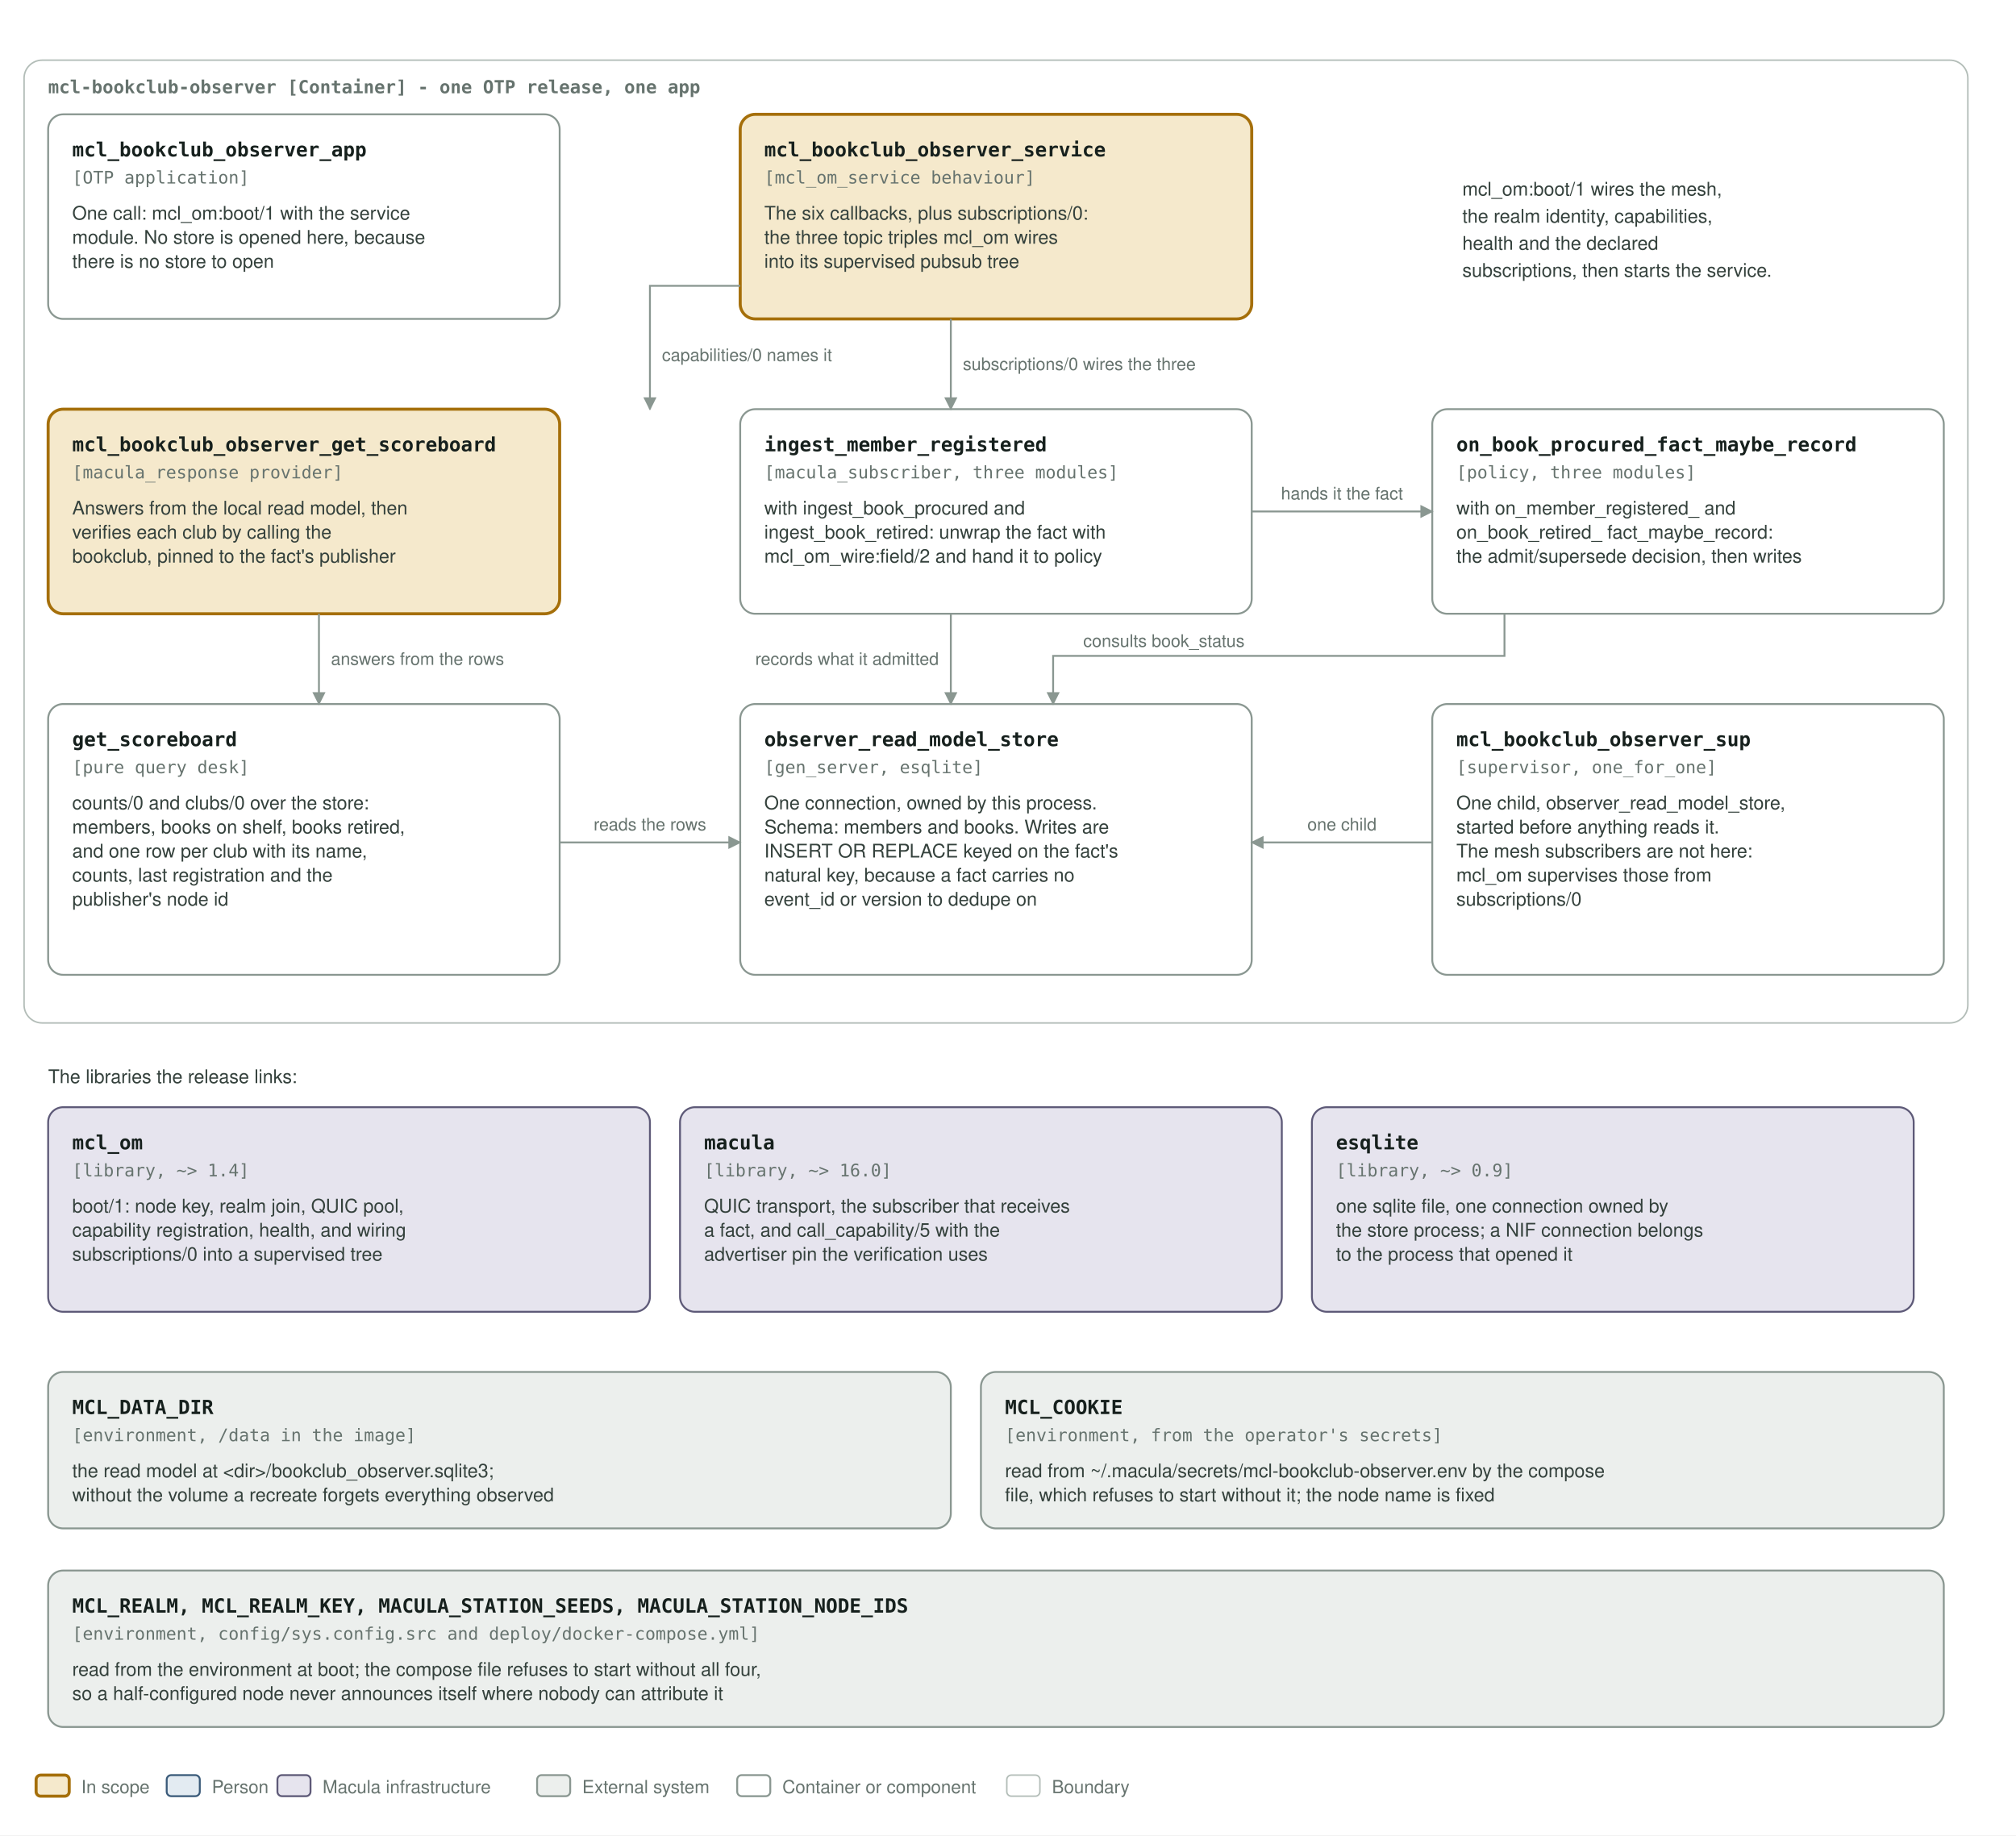
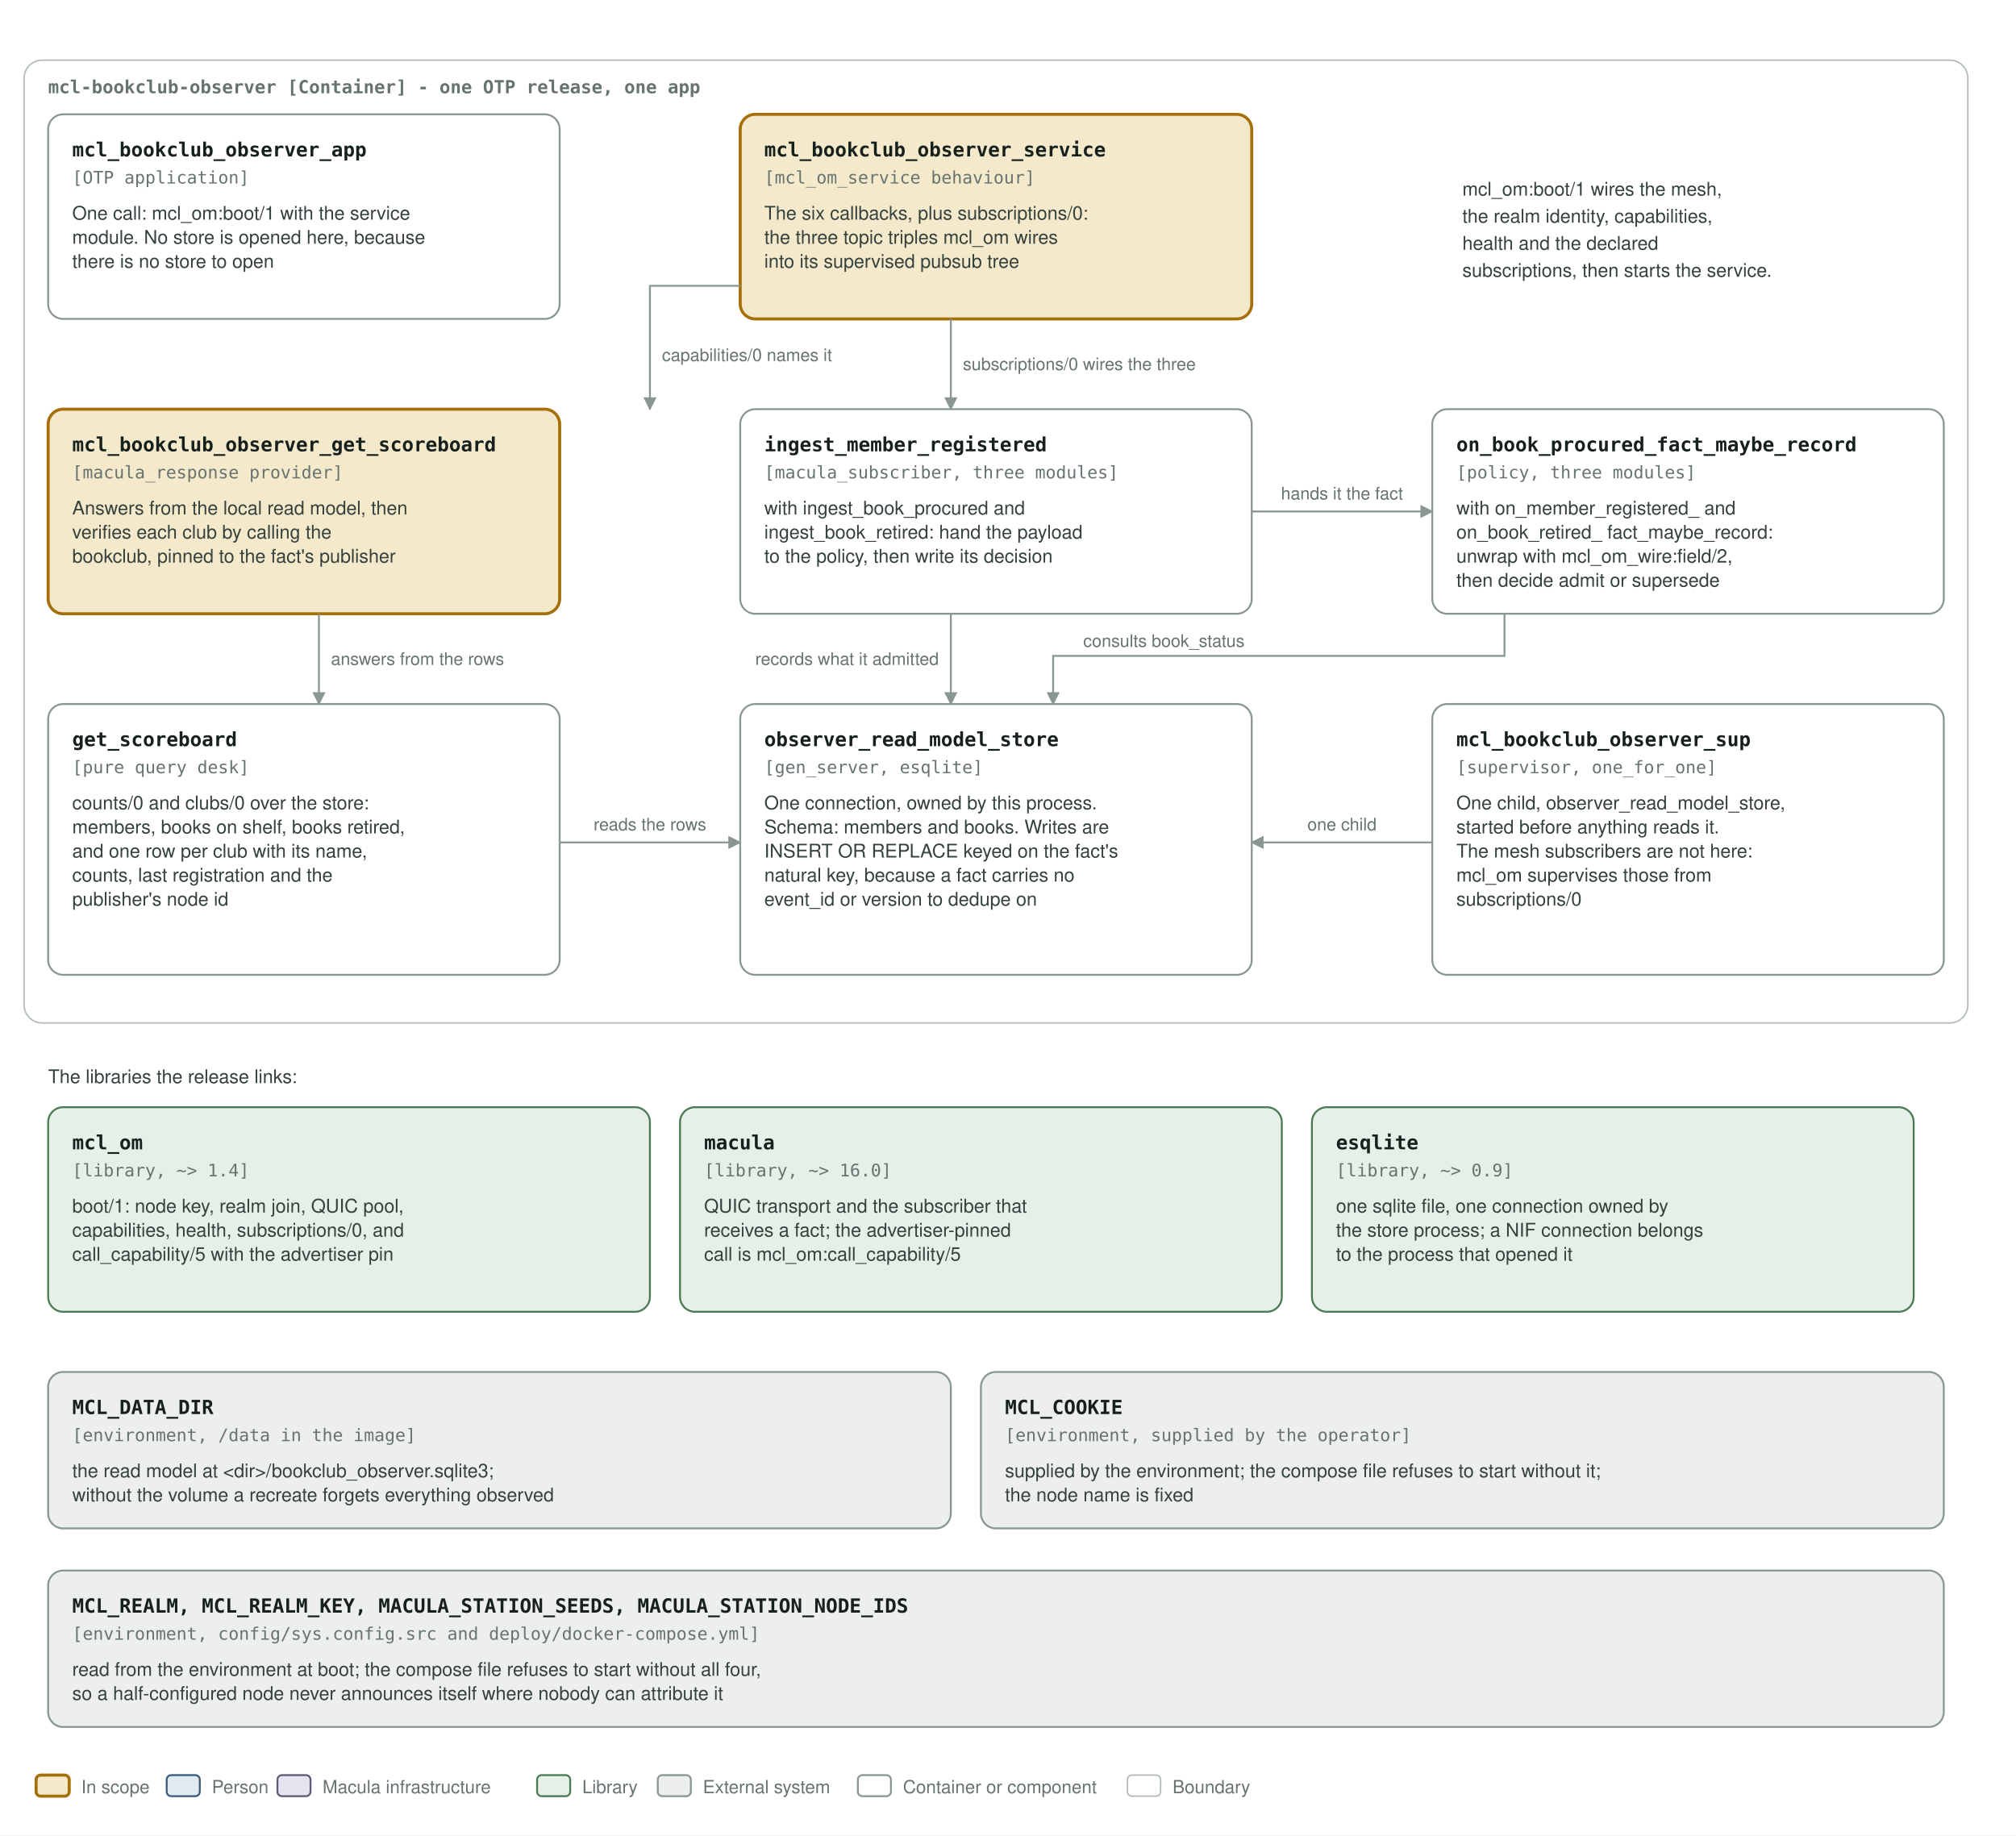
<svg xmlns="http://www.w3.org/2000/svg" viewBox="0 0 1340 1220" role="img" aria-label="mcl-bookclub-observer components">
  <style>
.t-name { font-family: "Atkinson Hyperlegible", "Segoe UI", system-ui, -apple-system, Helvetica, Arial, sans-serif; font-size: 15px; font-weight: 700; }
.t-desc { font-family: "Atkinson Hyperlegible", "Segoe UI", system-ui, -apple-system, Helvetica, Arial, sans-serif; font-size: 12.5px; }
.t-rel { font-family: "Atkinson Hyperlegible", "Segoe UI", system-ui, -apple-system, Helvetica, Arial, sans-serif; font-size: 11.5px; paint-order: stroke; stroke-width: 4px; stroke-linejoin: round; }
.t-code { font-family: "JetBrains Mono", ui-monospace, Menlo, Consolas, monospace; font-size: 13px; font-weight: 600; }
.t-type { font-family: "JetBrains Mono", ui-monospace, Menlo, Consolas, monospace; font-size: 11.5px; }
.t-bound { font-family: "JetBrains Mono", ui-monospace, Menlo, Consolas, monospace; font-size: 12px; font-weight: 600; }
.t-leg { font-family: "Atkinson Hyperlegible", "Segoe UI", system-ui, -apple-system, Helvetica, Arial, sans-serif; font-size: 12px; }
.edge { fill: none; stroke-width: 1.25; }
.edge-later { fill: none; stroke-width: 1.25; stroke-dasharray: 5 4; }
.bg { fill: #FFFFFF; }
.b-sys { fill: #F5E9CC; stroke: #A56F0A; stroke-width: 2; }
.b-per { fill: #E3EBF2; stroke: #3B5B7A; stroke-width: 1.25; }
.b-mac { fill: #E6E4EE; stroke: #5E5A78; stroke-width: 1.25; }
+ .b-lib { fill: #E7F0E8; stroke: #4A7A55; stroke-width: 1.25; }
.b-ext { fill: #ECEFED; stroke: #8A9791; stroke-width: 1.25; }
.b-cmp { fill: #FFFFFF; stroke: #8A9791; stroke-width: 1.25; }
.b-later { fill: none; stroke: #8A9791; stroke-width: 1.25; stroke-dasharray: 5 4; }
.bound { fill: none; stroke: #B3BDB8; stroke-width: 1; }
.head { fill: #3B5B7A; }
.t-name, .t-code { fill: #16201D; }
.t-type, .t-bound, .t-leg { fill: #66736E; }
.t-desc { fill: #34413C; }
.t-rel { fill: #66736E; stroke: #FFFFFF; }
.edge, .edge-later { stroke: #8A9791; }
.arrowhead { fill: #8A9791; }
@media (prefers-color-scheme: dark) {
.bg { fill: #171F1C; }
.b-sys { fill: #3A2E13; stroke: #E3AA3C; }
.b-per { fill: #1D2A36; stroke: #8EB4D8; }
.b-mac { fill: #26243A; stroke: #A9A4C8; }
+ .b-lib { fill: #1A241C; stroke: #8FBE9B; }
.b-ext { fill: #1C2421; stroke: #7D8B85; }
.b-cmp { fill: #171F1C; stroke: #7D8B85; }
.b-later { stroke: #7D8B85; }
.bound { stroke: #4A5752; }
.head { fill: #8EB4D8; }
.t-name, .t-code { fill: #E6ECE9; }
.t-type, .t-bound, .t-leg { fill: #93A09A; }
.t-desc { fill: #C3CDC8; }
.t-rel { fill: #93A09A; stroke: #171F1C; }
.edge, .edge-later { stroke: #7D8B85; }
.arrowhead { fill: #7D8B85; }
}
</style>
  <defs>
    <marker id="a" viewBox="0 0 10 10" refX="9" refY="5" markerWidth="7" markerHeight="7" orient="auto-start-reverse">
      <path class="arrowhead" d="M0 0L10 5L0 10z" />
    </marker>
  </defs>
  <rect class="bg" x="0" y="0" width="1340" height="1220" />
  <rect class="bound" x="16" y="40" width="1292" height="640" rx="12" />
  <text class="t-bound" x="32" y="62">mcl-bookclub-observer [Container] - one OTP release, one app</text>
  <rect class="b-cmp" x="32" y="76" width="340" height="136" rx="10" />
  <text class="t-code" x="48" y="104">mcl_bookclub_observer_app</text>
  <text class="t-type" x="48" y="122">[OTP application]</text>
  <text class="t-desc" x="48" y="146">One call: mcl_om:boot/1 with the service</text>
  <text class="t-desc" x="48" y="162">module. No store is opened here, because</text>
  <text class="t-desc" x="48" y="178">there is no store to open</text>
  <rect class="b-sys" x="492" y="76" width="340" height="136" rx="10" />
  <text class="t-code" x="508" y="104">mcl_bookclub_observer_service</text>
  <text class="t-type" x="508" y="122">[mcl_om_service behaviour]</text>
  <text class="t-desc" x="508" y="146">The six callbacks, plus subscriptions/0:</text>
  <text class="t-desc" x="508" y="162">the three topic triples mcl_om wires</text>
  <text class="t-desc" x="508" y="178">into its supervised pubsub tree</text>
  <text class="t-desc" x="972" y="130">mcl_om:boot/1 wires the mesh,</text>
  <text class="t-desc" x="972" y="148">the realm identity, capabilities,</text>
  <text class="t-desc" x="972" y="166">health and the declared</text>
  <text class="t-desc" x="972" y="184">subscriptions, then starts the service.</text>
  <rect class="b-sys" x="32" y="272" width="340" height="136" rx="10" />
  <text class="t-code" x="48" y="300">mcl_bookclub_observer_get_scoreboard</text>
  <text class="t-type" x="48" y="318">[macula_response provider]</text>
  <text class="t-desc" x="48" y="342">Answers from the local read model, then</text>
  <text class="t-desc" x="48" y="358">verifies each club by calling the</text>
  <text class="t-desc" x="48" y="374">bookclub, pinned to the fact's publisher</text>
  <rect class="b-cmp" x="492" y="272" width="340" height="136" rx="10" />
  <text class="t-code" x="508" y="300">ingest_member_registered</text>
  <text class="t-type" x="508" y="318">[macula_subscriber, three modules]</text>
  <text class="t-desc" x="508" y="342">with ingest_book_procured and</text>
-   <text class="t-desc" x="508" y="358">ingest_book_retired: unwrap the fact with</text>
-   <text class="t-desc" x="508" y="374">mcl_om_wire:field/2 and hand it to policy</text>
+   <text class="t-desc" x="508" y="358">ingest_book_retired: hand the payload</text>
+   <text class="t-desc" x="508" y="374">to the policy, then write its decision</text>
  <rect class="b-cmp" x="952" y="272" width="340" height="136" rx="10" />
  <text class="t-code" x="968" y="300">on_book_procured_fact_maybe_record</text>
  <text class="t-type" x="968" y="318">[policy, three modules]</text>
  <text class="t-desc" x="968" y="342">with on_member_registered_ and</text>
  <text class="t-desc" x="968" y="358">on_book_retired_ fact_maybe_record:</text>
-   <text class="t-desc" x="968" y="374">the admit/supersede decision, then writes</text>
+   <text class="t-desc" x="968" y="374">unwrap with mcl_om_wire:field/2,</text>
+   <text class="t-desc" x="968" y="390">then decide admit or supersede</text>
  <rect class="b-cmp" x="32" y="468" width="340" height="180" rx="10" />
  <text class="t-code" x="48" y="496">get_scoreboard</text>
  <text class="t-type" x="48" y="514">[pure query desk]</text>
  <text class="t-desc" x="48" y="538">counts/0 and clubs/0 over the store:</text>
  <text class="t-desc" x="48" y="554">members, books on shelf, books retired,</text>
  <text class="t-desc" x="48" y="570">and one row per club with its name,</text>
  <text class="t-desc" x="48" y="586">counts, last registration and the</text>
  <text class="t-desc" x="48" y="602">publisher's node id</text>
  <rect class="b-cmp" x="492" y="468" width="340" height="180" rx="10" />
  <text class="t-code" x="508" y="496">observer_read_model_store</text>
  <text class="t-type" x="508" y="514">[gen_server, esqlite]</text>
  <text class="t-desc" x="508" y="538">One connection, owned by this process.</text>
  <text class="t-desc" x="508" y="554">Schema: members and books. Writes are</text>
  <text class="t-desc" x="508" y="570">INSERT OR REPLACE keyed on the fact's</text>
  <text class="t-desc" x="508" y="586">natural key, because a fact carries no</text>
  <text class="t-desc" x="508" y="602">event_id or version to dedupe on</text>
  <rect class="b-cmp" x="952" y="468" width="340" height="180" rx="10" />
  <text class="t-code" x="968" y="496">mcl_bookclub_observer_sup</text>
  <text class="t-type" x="968" y="514">[supervisor, one_for_one]</text>
  <text class="t-desc" x="968" y="538">One child, observer_read_model_store,</text>
  <text class="t-desc" x="968" y="554">started before anything reads it.</text>
  <text class="t-desc" x="968" y="570">The mesh subscribers are not here:</text>
  <text class="t-desc" x="968" y="586">mcl_om supervises those from</text>
  <text class="t-desc" x="968" y="602">subscriptions/0</text>
  <text class="t-desc" x="32" y="720">The libraries the release links:</text>
-   <rect class="b-mac" x="32" y="736" width="400" height="136" rx="10" />
+   <rect class="b-lib" x="32" y="736" width="400" height="136" rx="10" />
  <text class="t-code" x="48" y="764">mcl_om</text>
  <text class="t-type" x="48" y="782">[library, ~&gt; 1.4]</text>
  <text class="t-desc" x="48" y="806">boot/1: node key, realm join, QUIC pool,</text>
-   <text class="t-desc" x="48" y="822">capability registration, health, and wiring</text>
-   <text class="t-desc" x="48" y="838">subscriptions/0 into a supervised tree</text>
-   <rect class="b-mac" x="452" y="736" width="400" height="136" rx="10" />
+   <text class="t-desc" x="48" y="822">capabilities, health, subscriptions/0, and</text>
+   <text class="t-desc" x="48" y="838">call_capability/5 with the advertiser pin</text>
+   <rect class="b-lib" x="452" y="736" width="400" height="136" rx="10" />
  <text class="t-code" x="468" y="764">macula</text>
  <text class="t-type" x="468" y="782">[library, ~&gt; 16.0]</text>
-   <text class="t-desc" x="468" y="806">QUIC transport, the subscriber that receives</text>
-   <text class="t-desc" x="468" y="822">a fact, and call_capability/5 with the</text>
-   <text class="t-desc" x="468" y="838">advertiser pin the verification uses</text>
-   <rect class="b-mac" x="872" y="736" width="400" height="136" rx="10" />
+   <text class="t-desc" x="468" y="806">QUIC transport and the subscriber that</text>
+   <text class="t-desc" x="468" y="822">receives a fact; the advertiser-pinned</text>
+   <text class="t-desc" x="468" y="838">call is mcl_om:call_capability/5</text>
+   <rect class="b-lib" x="872" y="736" width="400" height="136" rx="10" />
  <text class="t-code" x="888" y="764">esqlite</text>
  <text class="t-type" x="888" y="782">[library, ~&gt; 0.9]</text>
  <text class="t-desc" x="888" y="806">one sqlite file, one connection owned by</text>
  <text class="t-desc" x="888" y="822">the store process; a NIF connection belongs</text>
  <text class="t-desc" x="888" y="838">to the process that opened it</text>
  <rect class="b-ext" x="32" y="912" width="600" height="104" rx="10" />
  <text class="t-code" x="48" y="940">MCL_DATA_DIR</text>
  <text class="t-type" x="48" y="958">[environment, /data in the image]</text>
  <text class="t-desc" x="48" y="982">the read model at &lt;dir&gt;/bookclub_observer.sqlite3;</text>
  <text class="t-desc" x="48" y="998">without the volume a recreate forgets everything observed</text>
  <rect class="b-ext" x="652" y="912" width="640" height="104" rx="10" />
  <text class="t-code" x="668" y="940">MCL_COOKIE</text>
-   <text class="t-type" x="668" y="958">[environment, from the operator's secrets]</text>
-   <text class="t-desc" x="668" y="982">read from ~/.macula/secrets/mcl-bookclub-observer.env by the compose</text>
-   <text class="t-desc" x="668" y="998">file, which refuses to start without it; the node name is fixed</text>
+   <text class="t-type" x="668" y="958">[environment, supplied by the operator]</text>
+   <text class="t-desc" x="668" y="982">supplied by the environment; the compose file refuses to start without it;</text>
+   <text class="t-desc" x="668" y="998">the node name is fixed</text>
  <rect class="b-ext" x="32" y="1044" width="1260" height="104" rx="10" />
  <text class="t-code" x="48" y="1072">MCL_REALM, MCL_REALM_KEY, MACULA_STATION_SEEDS, MACULA_STATION_NODE_IDS</text>
  <text class="t-type" x="48" y="1090">[environment, config/sys.config.src and deploy/docker-compose.yml]</text>
  <text class="t-desc" x="48" y="1114">read from the environment at boot; the compose file refuses to start without all four,</text>
  <text class="t-desc" x="48" y="1130">so a half-configured node never announces itself where nobody can attribute it</text>
  <path class="edge" d="M492 190H432V272" marker-end="url(#a)" />
  <text class="t-rel" x="440" y="240">capabilities/0 names it</text>
  <path class="edge" d="M632 212V272" marker-end="url(#a)" />
  <text class="t-rel" x="640" y="246">subscriptions/0 wires the three</text>
  <path class="edge" d="M832 340H952" marker-end="url(#a)" />
  <text class="t-rel" x="892" y="332" text-anchor="middle">hands it the fact</text>
  <path class="edge" d="M212 408V468" marker-end="url(#a)" />
  <text class="t-rel" x="220" y="442">answers from the rows</text>
  <path class="edge" d="M632 408V468" marker-end="url(#a)" />
  <text class="t-rel" x="624" y="442" text-anchor="end">records what it admitted</text>
  <path class="edge" d="M1000 408V436H700V468" marker-end="url(#a)" />
  <text class="t-rel" x="720" y="430">consults book_status</text>
  <path class="edge" d="M372 560H492" marker-end="url(#a)" />
  <text class="t-rel" x="432" y="552" text-anchor="middle">reads the rows</text>
  <path class="edge" d="M952 560H832" marker-end="url(#a)" />
  <text class="t-rel" x="892" y="552" text-anchor="middle">one child</text>
  <rect class="b-sys" x="24" y="1180" width="22" height="14" rx="3" />
  <text class="t-leg" x="54" y="1192">In scope</text>
  <rect class="b-per" x="110.8" y="1180" width="22" height="14" rx="3" />
  <text class="t-leg" x="140.8" y="1192">Person</text>
  <rect class="b-mac" x="184.4" y="1180" width="22" height="14" rx="3" />
  <text class="t-leg" x="214.4" y="1192">Macula infrastructure</text>
-   <rect class="b-ext" x="357.0" y="1180" width="22" height="14" rx="3" />
-   <text class="t-leg" x="387.0" y="1192">External system</text>
-   <rect class="b-cmp" x="490.0" y="1180" width="22" height="14" rx="3" />
-   <text class="t-leg" x="520.0" y="1192">Container or component</text>
-   <rect class="bound" x="669.2" y="1180" width="22" height="14" rx="3" />
-   <text class="t-leg" x="699.2" y="1192">Boundary</text>
+   <rect class="b-lib" x="357.0" y="1180" width="22" height="14" rx="3" />
+   <text class="t-leg" x="387.0" y="1192">Library</text>
+   <rect class="b-ext" x="437.2" y="1180" width="22" height="14" rx="3" />
+   <text class="t-leg" x="467.2" y="1192">External system</text>
+   <rect class="b-cmp" x="570.2" y="1180" width="22" height="14" rx="3" />
+   <text class="t-leg" x="600.2" y="1192">Container or component</text>
+   <rect class="bound" x="749.4" y="1180" width="22" height="14" rx="3" />
+   <text class="t-leg" x="779.4" y="1192">Boundary</text>
</svg>
